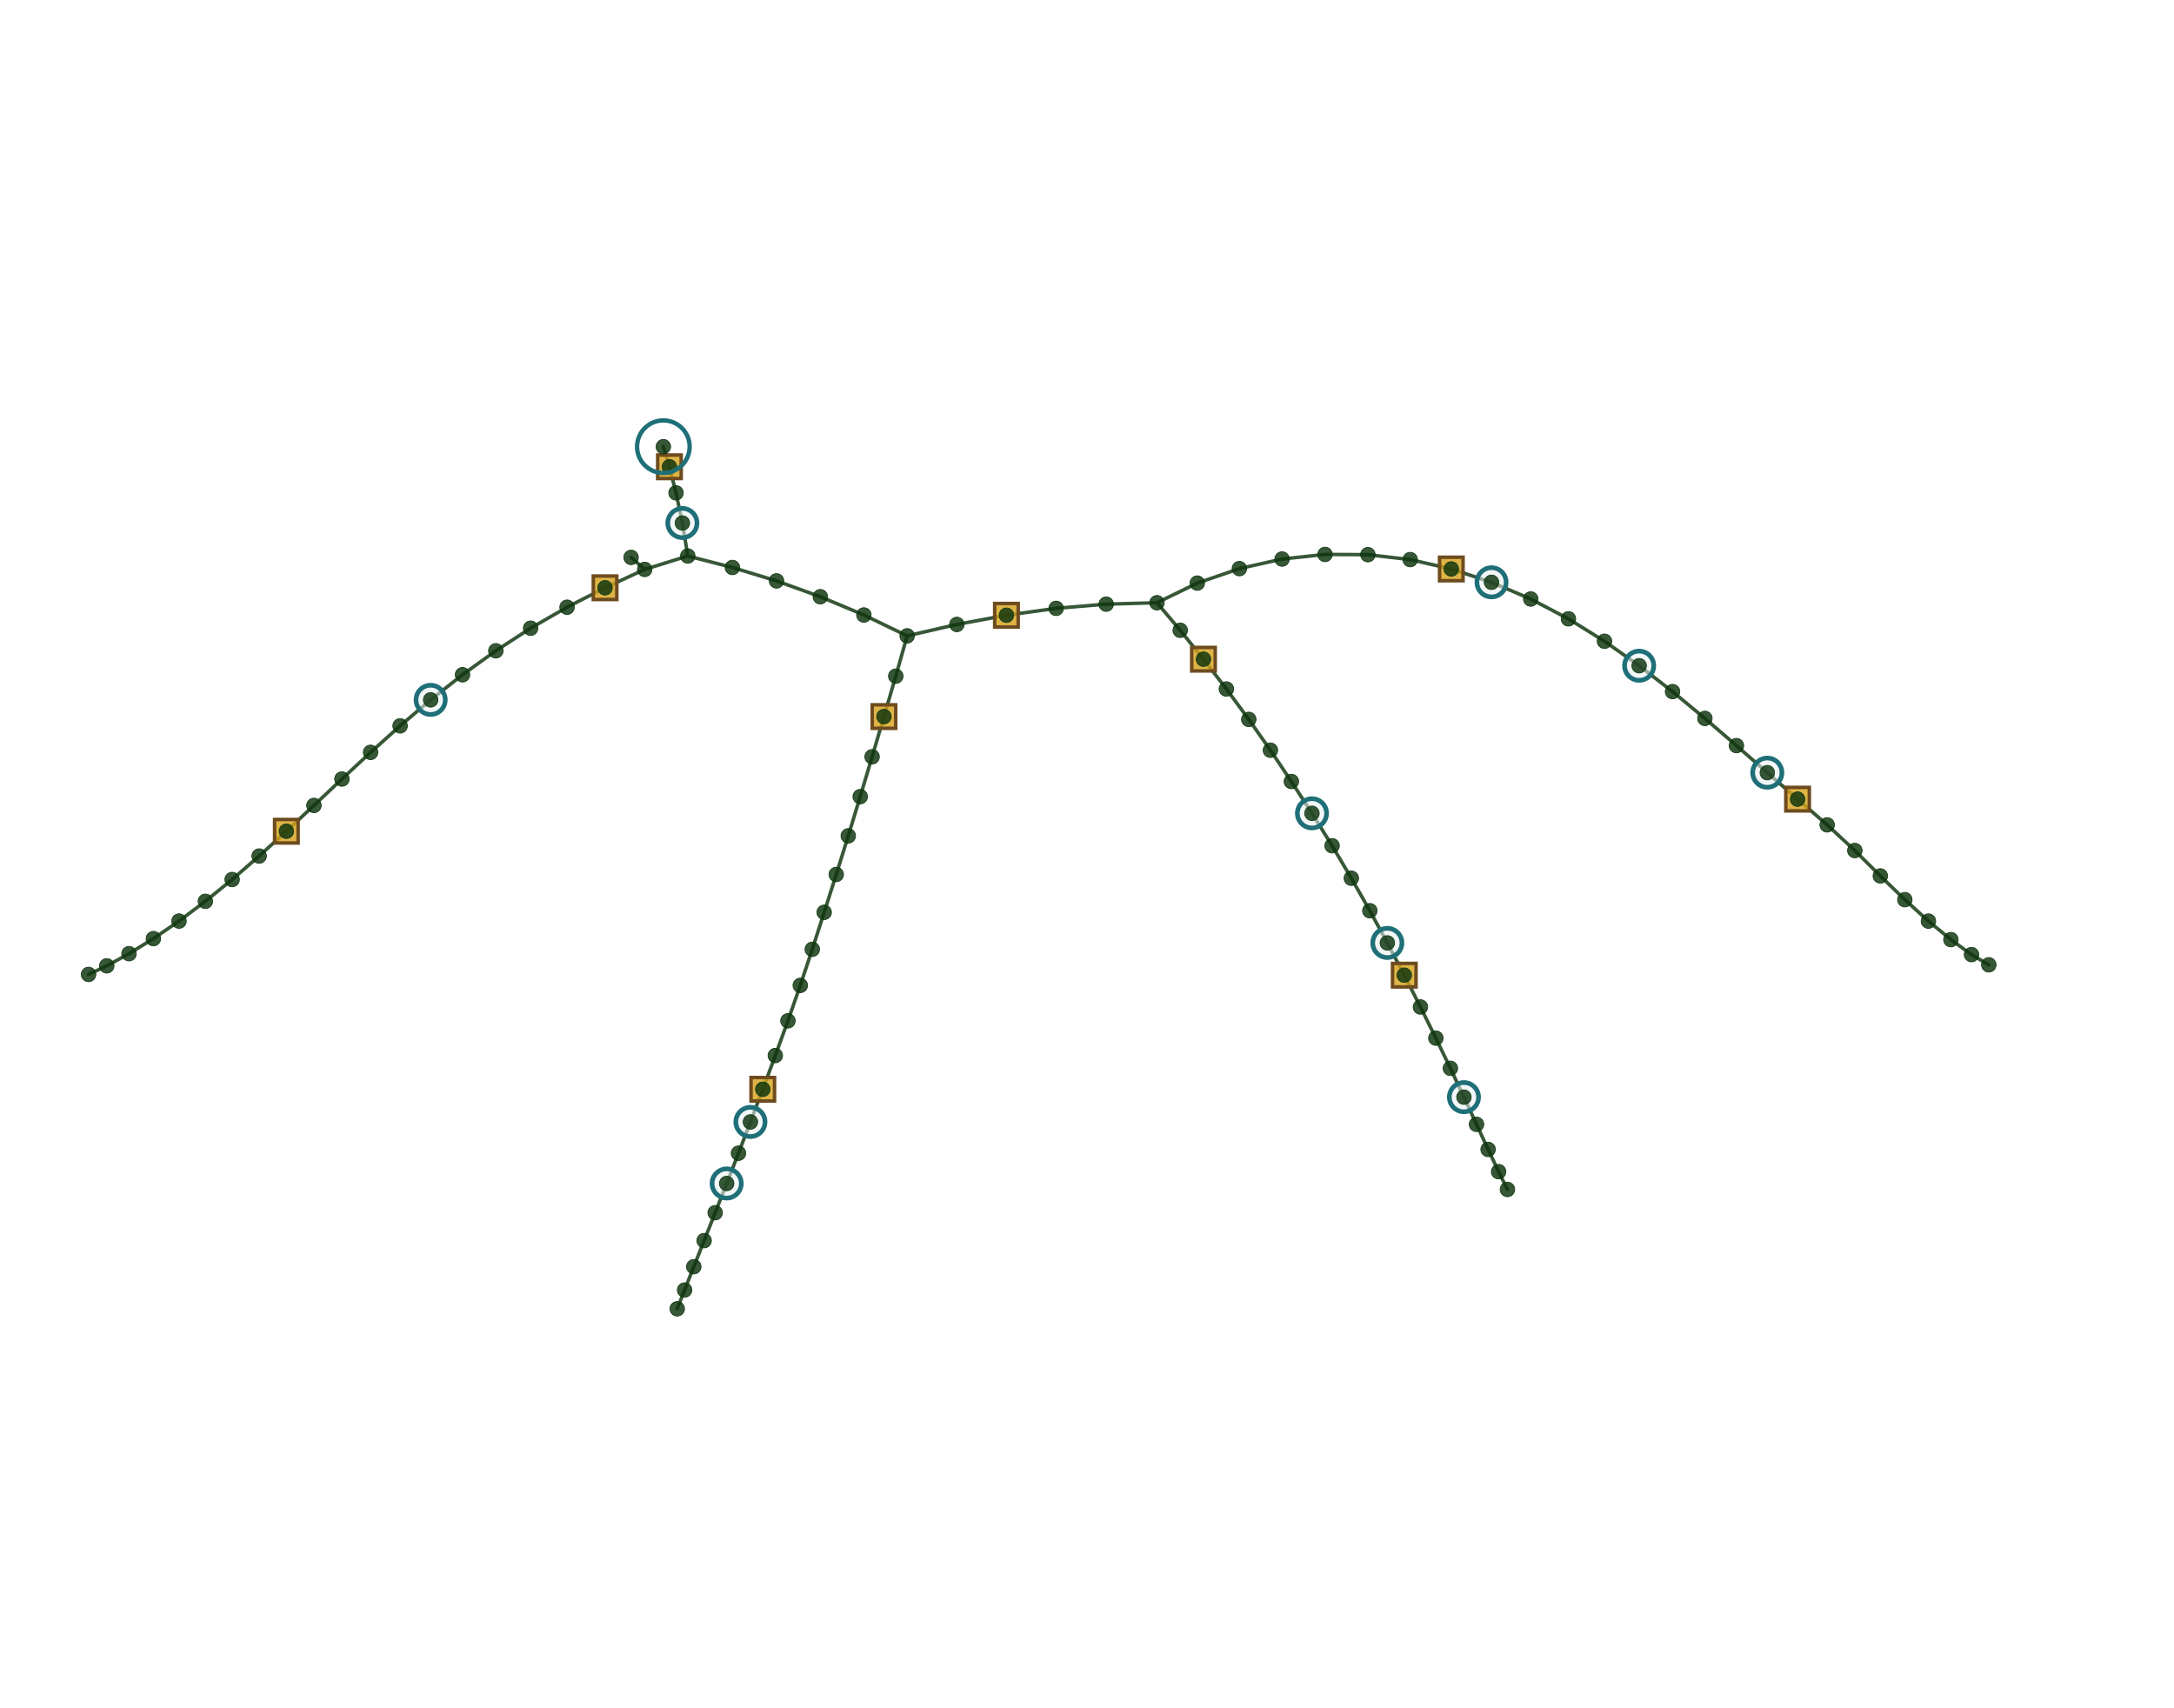
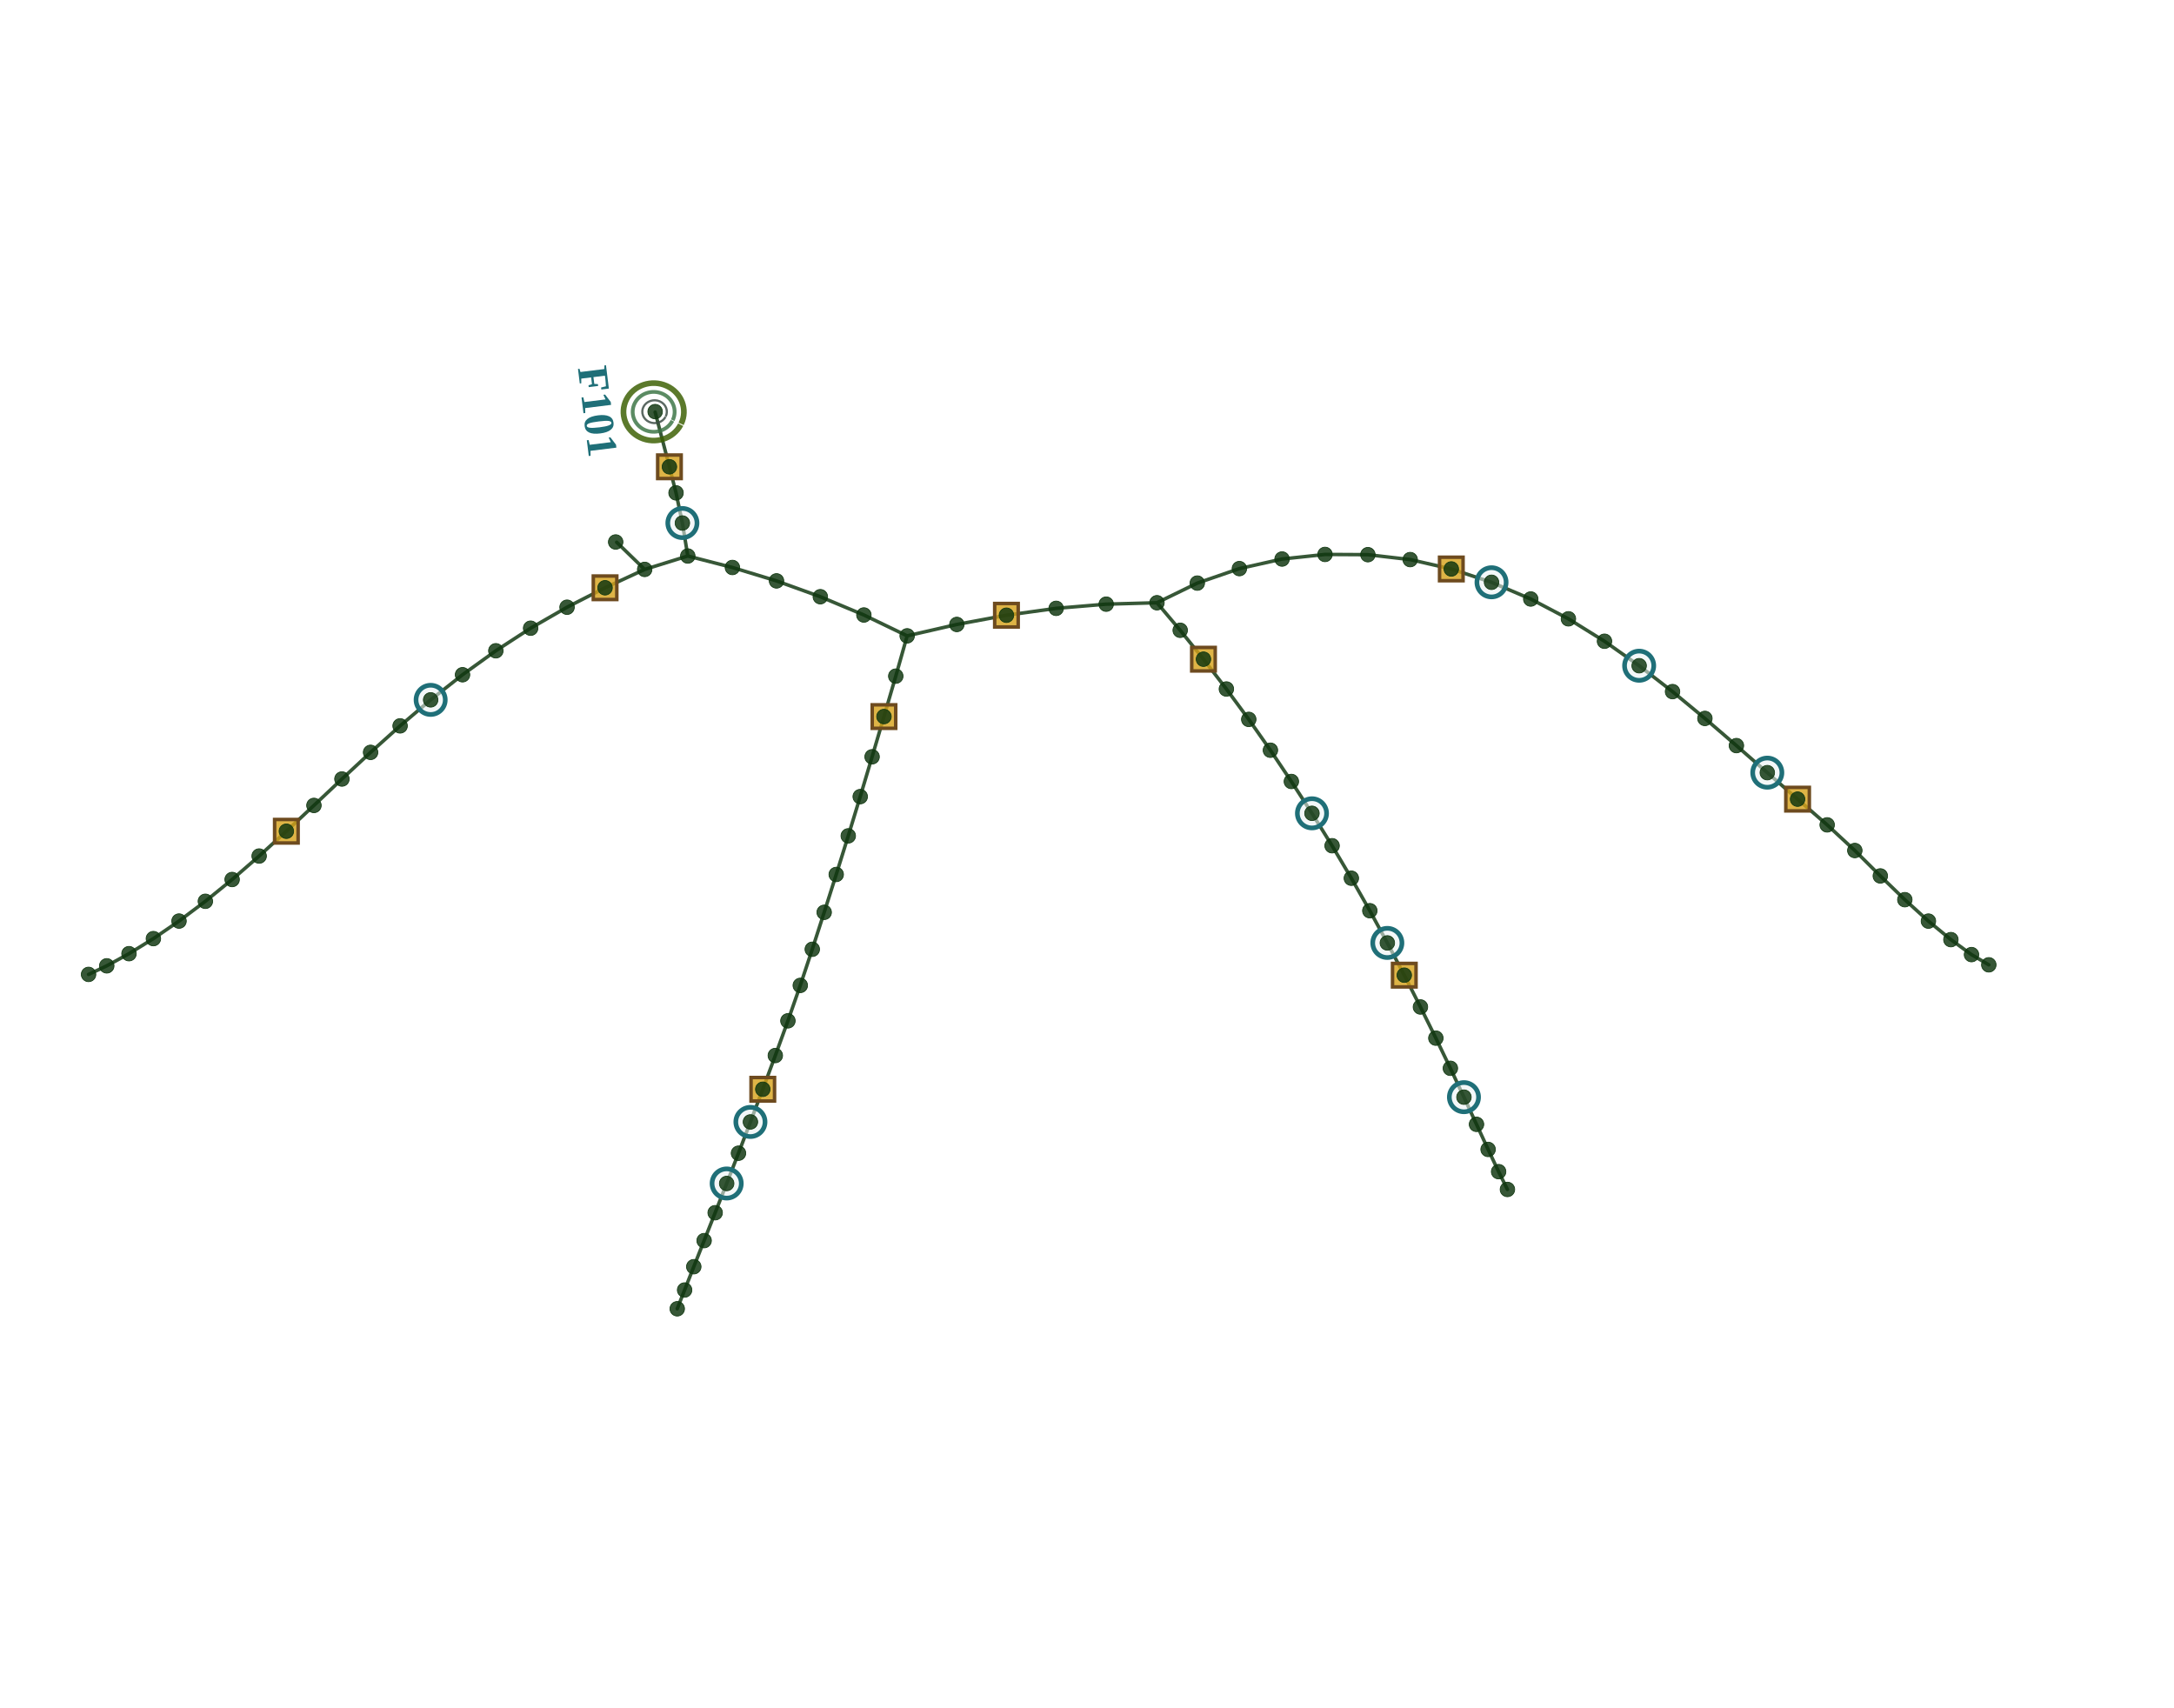
- <svg xmlns="http://www.w3.org/2000/svg" version="1.1" width="117.0mm" height="91.87mm" viewBox="0 0 540.00 424.00" font-family="Times New Roman, Times, serif">
+ <svg xmlns="http://www.w3.org/2000/svg" version="1.1" width="117.0mm" height="91.87mm" viewBox="0 0 540.00 424.00" font-family="Times New Roman, Times, serif" id="svg220">
+   <defs id="defs220" />
  <g id="feeder-branches" fill="none" stroke="#0f360f" stroke-opacity="0.83" stroke-width="0.87" stroke-linecap="round" stroke-linejoin="round">
-     <path d="M164.77,110.94L166.28,115.93M166.28,115.93L167.92,122.41M167.92,122.41L169.50,129.90M169.50,129.90L170.84,138.09M170.84,138.09L181.92,140.94M181.92,140.94L192.88,144.27M192.88,144.27L203.76,148.20M203.76,148.20L214.58,152.74M214.58,152.74L225.33,157.92M225.33,157.92L237.67,155.09M237.67,155.09L249.99,152.80M249.99,152.80L262.34,151.09M262.34,151.09L274.77,150.05M274.77,150.05L287.38,149.70M287.38,149.70L297.40,144.82M297.40,144.82L307.85,141.22M307.85,141.22L318.45,138.84M318.45,138.84L329.12,137.70M329.12,137.70L339.77,137.76M339.77,137.76L350.28,138.98M350.28,138.98L360.49,141.31M360.49,141.31L370.48,144.62M370.48,144.62L380.22,148.77M380.22,148.77L389.58,153.69M389.58,153.69L398.54,159.26M398.54,159.26L407.15,165.34M407.15,165.34L415.44,171.77M415.44,171.77L423.48,178.43M423.48,178.43L431.31,185.18M431.31,185.18L438.98,191.90M438.98,191.90L446.50,198.48M446.50,198.48L453.85,204.87M453.85,204.87L460.72,211.24M460.72,211.24L467.05,217.55M467.05,217.55L473.14,223.45M473.14,223.45L479.00,228.77M479.00,228.77L484.58,233.37M484.58,233.37L489.70,237.09M489.70,237.09L494.00,239.63M287.38,149.70L293.15,156.54M293.15,156.54L298.93,163.72M298.93,163.72L304.62,171.12M304.62,171.12L310.18,178.67M310.18,178.67L315.56,186.33M315.56,186.33L320.76,194.09M320.76,194.09L325.88,202.00M325.88,202.00L330.88,210.05M330.88,210.05L335.66,218.12M335.66,218.12L340.25,226.19M340.25,226.19L344.60,234.19M344.60,234.19L348.81,242.20M348.81,242.20L352.82,250.10M352.82,250.10L356.65,257.84M356.65,257.84L360.26,265.33M360.26,265.33L363.63,272.50M363.63,272.50L366.75,279.25M366.75,279.25L369.63,285.48M369.63,285.48L372.24,291.00M372.24,291.00L374.43,295.42M225.33,157.92L222.50,167.93M222.50,167.93L219.57,177.97M219.57,177.97L216.62,187.96M216.62,187.96L213.67,197.85M213.67,197.85L210.70,207.60M210.70,207.60L207.71,217.19M207.71,217.19L204.72,226.59M204.72,226.59L201.76,235.77M201.76,235.77L198.78,244.74M198.78,244.74L195.71,253.54M195.71,253.54L192.58,262.16M192.58,262.16L189.47,270.54M189.47,270.54L186.40,278.65M186.40,278.65L183.43,286.42M183.43,286.42L180.50,293.94M180.50,293.94L177.64,301.20M177.64,301.20L174.90,308.13M174.90,308.13L172.33,314.61M172.33,314.61L170.05,320.40M170.05,320.40L168.22,325.06M170.84,138.09L160.13,141.42M160.13,141.42L156.76,138.44M160.13,141.42L150.29,145.98M150.29,145.98L140.85,150.81M140.85,150.81L131.80,156.02M131.80,156.02L123.16,161.63M123.16,161.63L114.89,167.58M114.89,167.58L106.97,173.82M106.97,173.82L99.38,180.28M99.38,180.28L92.05,186.86M92.05,186.86L84.93,193.48M84.93,193.48L77.98,200.04M77.98,200.04L71.13,206.45M71.13,206.45L64.37,212.61M64.37,212.61L57.66,218.44M57.66,218.44L51.01,223.85M51.01,223.85L44.47,228.76M44.47,228.76L38.10,233.12M38.10,233.12L32.04,236.86M32.04,236.86L26.52,239.88M26.52,239.88L22.00,242.01" />
+     <path d="M 162.731,102.351 166.28,115.93 m 0,0 1.64,6.48 m 0,0 1.58,7.49 m 0,0 1.34,8.19 m 0,0 11.08,2.85 m 0,0 10.96,3.33 m 0,0 10.88,3.93 m 0,0 10.82,4.54 m 0,0 10.75,5.18 m 0,0 12.34,-2.83 m 0,0 12.32,-2.29 m 0,0 12.35,-1.71 m 0,0 12.43,-1.04 m 0,0 12.61,-0.35 m 0,0 10.02,-4.88 m 0,0 10.45,-3.6 m 0,0 10.6,-2.38 m 0,0 10.67,-1.14 m 0,0 10.65,0.06 m 0,0 10.51,1.22 m 0,0 10.21,2.33 m 0,0 9.99,3.31 m 0,0 9.74,4.15 m 0,0 9.36,4.92 m 0,0 8.96,5.57 m 0,0 8.61,6.08 m 0,0 8.29,6.43 m 0,0 8.04,6.66 m 0,0 7.83,6.75 m 0,0 7.67,6.72 m 0,0 7.52,6.58 m 0,0 7.35,6.39 m 0,0 6.87,6.37 m 0,0 6.33,6.31 m 0,0 6.09,5.9 m 0,0 5.86,5.32 m 0,0 5.58,4.6 m 0,0 5.12,3.72 m 0,0 4.3,2.54 m -206.62,-89.93 5.77,6.84 m 0,0 5.78,7.18 m 0,0 5.69,7.4 m 0,0 5.56,7.55 m 0,0 5.38,7.66 m 0,0 5.2,7.76 m 0,0 5.12,7.91 m 0,0 5,8.05 m 0,0 4.78,8.07 m 0,0 4.59,8.07 m 0,0 4.35,8 m 0,0 4.21,8.01 m 0,0 4.01,7.9 m 0,0 3.83,7.74 m 0,0 3.61,7.49 m 0,0 3.37,7.17 m 0,0 3.12,6.75 m 0,0 2.88,6.23 m 0,0 2.61,5.52 m 0,0 2.19,4.42 m -149.1,-137.5 -2.83,10.01 m 0,0 -2.93,10.04 m 0,0 -2.95,9.99 m 0,0 -2.95,9.89 m 0,0 -2.97,9.75 m 0,0 -2.99,9.59 m 0,0 -2.99,9.4 m 0,0 -2.96,9.18 m 0,0 -2.98,8.97 m 0,0 -3.07,8.8 m 0,0 -3.13,8.62 m 0,0 -3.11,8.38 m 0,0 -3.07,8.11 m 0,0 -2.97,7.77 m 0,0 -2.93,7.52 m 0,0 -2.86,7.26 m 0,0 -2.74,6.93 m 0,0 -2.57,6.48 m 0,0 -2.28,5.79 m 0,0 -1.83,4.66 m 2.62,-186.97 -10.71,3.33 m 0,0 -6.954,-6.749 m 6.954,6.749 -9.84,4.56 m 0,0 -9.44,4.83 m 0,0 -9.05,5.21 m 0,0 -8.64,5.61 m 0,0 -8.27,5.95 m 0,0 -7.92,6.24 m 0,0 -7.59,6.46 m 0,0 -7.33,6.58 m 0,0 -7.12,6.62 m 0,0 -6.95,6.56 m 0,0 -6.85,6.41 m 0,0 -6.76,6.16 m 0,0 -6.71,5.83 m 0,0 -6.65,5.41 m 0,0 -6.54,4.91 m 0,0 -6.37,4.36 m 0,0 -6.06,3.74 m 0,0 -5.52,3.02 m 0,0 -4.52,2.13" id="path1" />
  </g>
  <g id="feeder-pv" fill="#d6a21a" fill-opacity="0.802" stroke="#6e4b1f" stroke-width="0.87">
-     <rect x="163.36" y="113.01" width="5.84" height="5.84" />
-     <rect x="247.07" y="149.88" width="5.84" height="5.84" />
-     <rect x="357.57" y="138.39" width="5.84" height="5.84" />
-     <rect x="443.58" y="195.56" width="5.84" height="5.84" />
-     <rect x="296.01" y="160.80" width="5.84" height="5.84" />
-     <rect x="345.89" y="239.28" width="5.84" height="5.84" />
-     <rect x="216.65" y="175.05" width="5.84" height="5.84" />
-     <rect x="186.55" y="267.62" width="5.84" height="5.84" />
-     <rect x="147.37" y="143.06" width="5.84" height="5.84" />
-     <rect x="68.21" y="203.53" width="5.84" height="5.84" />
+     <rect x="163.36" y="113.01" width="5.84" height="5.84" id="rect1" />
+     <rect x="247.07" y="149.88" width="5.84" height="5.84" id="rect2" />
+     <rect x="357.57" y="138.39" width="5.84" height="5.84" id="rect3" />
+     <rect x="443.58" y="195.56" width="5.84" height="5.84" id="rect4" />
+     <rect x="296.01" y="160.80" width="5.84" height="5.84" id="rect5" />
+     <rect x="345.89" y="239.28" width="5.84" height="5.84" id="rect6" />
+     <rect x="216.65" y="175.05" width="5.84" height="5.84" id="rect7" />
+     <rect x="186.55" y="267.62" width="5.84" height="5.84" id="rect8" />
+     <rect x="147.37" y="143.06" width="5.84" height="5.84" id="rect9" />
+     <rect x="68.21" y="203.53" width="5.84" height="5.84" id="rect10" />
  </g>
  <g id="feeder-bess" fill="#e8f0f1" fill-opacity="0.55" stroke="#1f6f78" stroke-width="1.16">
-     <circle cx="169.50" cy="129.90" r="3.63" />
-     <circle cx="370.48" cy="144.62" r="3.63" />
-     <circle cx="407.15" cy="165.34" r="3.63" />
-     <circle cx="438.98" cy="191.90" r="3.63" />
-     <circle cx="325.88" cy="202.00" r="3.63" />
-     <circle cx="344.60" cy="234.19" r="3.63" />
-     <circle cx="363.63" cy="272.50" r="3.63" />
-     <circle cx="186.40" cy="278.65" r="3.63" />
-     <circle cx="180.50" cy="293.94" r="3.63" />
-     <circle cx="106.97" cy="173.82" r="3.63" />
+     <circle cx="169.50" cy="129.90" r="3.63" id="circle10" />
+     <circle cx="370.48" cy="144.62" r="3.63" id="circle11" />
+     <circle cx="407.15" cy="165.34" r="3.63" id="circle12" />
+     <circle cx="438.98" cy="191.90" r="3.63" id="circle13" />
+     <circle cx="325.88" cy="202.00" r="3.63" id="circle14" />
+     <circle cx="344.60" cy="234.19" r="3.63" id="circle15" />
+     <circle cx="363.63" cy="272.50" r="3.63" id="circle16" />
+     <circle cx="186.40" cy="278.65" r="3.63" id="circle17" />
+     <circle cx="180.50" cy="293.94" r="3.63" id="circle18" />
+     <circle cx="106.97" cy="173.82" r="3.63" id="circle19" />
  </g>
  <g id="feeder-buses" fill="#0f360f" fill-opacity="0.83" stroke="#0f360f" stroke-width="0.18">
-     <circle cx="164.77" cy="110.94" r="1.81" />
-     <circle cx="166.28" cy="115.93" r="1.81" />
-     <circle cx="167.92" cy="122.41" r="1.81" />
-     <circle cx="169.50" cy="129.90" r="1.81" />
-     <circle cx="170.84" cy="138.09" r="1.81" />
-     <circle cx="181.92" cy="140.94" r="1.81" />
-     <circle cx="192.88" cy="144.27" r="1.81" />
-     <circle cx="203.76" cy="148.20" r="1.81" />
-     <circle cx="214.58" cy="152.74" r="1.81" />
-     <circle cx="225.33" cy="157.92" r="1.81" />
-     <circle cx="237.67" cy="155.09" r="1.81" />
-     <circle cx="249.99" cy="152.80" r="1.81" />
-     <circle cx="262.34" cy="151.09" r="1.81" />
-     <circle cx="274.77" cy="150.05" r="1.81" />
-     <circle cx="287.38" cy="149.70" r="1.81" />
-     <circle cx="297.40" cy="144.82" r="1.81" />
-     <circle cx="307.85" cy="141.22" r="1.81" />
-     <circle cx="318.45" cy="138.84" r="1.81" />
-     <circle cx="329.12" cy="137.70" r="1.81" />
-     <circle cx="339.77" cy="137.76" r="1.81" />
-     <circle cx="350.28" cy="138.98" r="1.81" />
-     <circle cx="360.49" cy="141.31" r="1.81" />
-     <circle cx="370.48" cy="144.62" r="1.81" />
-     <circle cx="380.22" cy="148.77" r="1.81" />
-     <circle cx="389.58" cy="153.69" r="1.81" />
-     <circle cx="398.54" cy="159.26" r="1.81" />
-     <circle cx="407.15" cy="165.34" r="1.81" />
-     <circle cx="415.44" cy="171.77" r="1.81" />
-     <circle cx="423.48" cy="178.43" r="1.81" />
-     <circle cx="431.31" cy="185.18" r="1.81" />
-     <circle cx="438.98" cy="191.90" r="1.81" />
-     <circle cx="446.50" cy="198.48" r="1.81" />
-     <circle cx="453.85" cy="204.87" r="1.81" />
-     <circle cx="460.72" cy="211.24" r="1.81" />
-     <circle cx="467.05" cy="217.55" r="1.81" />
-     <circle cx="473.14" cy="223.45" r="1.81" />
-     <circle cx="479.00" cy="228.77" r="1.81" />
-     <circle cx="484.58" cy="233.37" r="1.81" />
-     <circle cx="489.70" cy="237.09" r="1.81" />
-     <circle cx="494.00" cy="239.63" r="1.81" />
-     <circle cx="293.15" cy="156.54" r="1.81" />
-     <circle cx="298.93" cy="163.72" r="1.81" />
-     <circle cx="304.62" cy="171.12" r="1.81" />
-     <circle cx="310.18" cy="178.67" r="1.81" />
-     <circle cx="315.56" cy="186.33" r="1.81" />
-     <circle cx="320.76" cy="194.09" r="1.81" />
-     <circle cx="325.88" cy="202.00" r="1.81" />
-     <circle cx="330.88" cy="210.05" r="1.81" />
-     <circle cx="335.66" cy="218.12" r="1.81" />
-     <circle cx="340.25" cy="226.19" r="1.81" />
-     <circle cx="344.60" cy="234.19" r="1.81" />
-     <circle cx="348.81" cy="242.20" r="1.81" />
-     <circle cx="352.82" cy="250.10" r="1.81" />
-     <circle cx="356.65" cy="257.84" r="1.81" />
-     <circle cx="360.26" cy="265.33" r="1.81" />
-     <circle cx="363.63" cy="272.50" r="1.81" />
-     <circle cx="366.75" cy="279.25" r="1.81" />
-     <circle cx="369.63" cy="285.48" r="1.81" />
-     <circle cx="372.24" cy="291.00" r="1.81" />
-     <circle cx="374.43" cy="295.42" r="1.81" />
-     <circle cx="222.50" cy="167.93" r="1.81" />
-     <circle cx="219.57" cy="177.97" r="1.81" />
-     <circle cx="216.62" cy="187.96" r="1.81" />
-     <circle cx="213.67" cy="197.85" r="1.81" />
-     <circle cx="210.70" cy="207.60" r="1.81" />
-     <circle cx="207.71" cy="217.19" r="1.81" />
-     <circle cx="204.72" cy="226.59" r="1.81" />
-     <circle cx="201.76" cy="235.77" r="1.81" />
-     <circle cx="198.78" cy="244.74" r="1.81" />
-     <circle cx="195.71" cy="253.54" r="1.81" />
-     <circle cx="192.58" cy="262.16" r="1.81" />
-     <circle cx="189.47" cy="270.54" r="1.81" />
-     <circle cx="186.40" cy="278.65" r="1.81" />
-     <circle cx="183.43" cy="286.42" r="1.81" />
-     <circle cx="180.50" cy="293.94" r="1.81" />
-     <circle cx="177.64" cy="301.20" r="1.81" />
-     <circle cx="174.90" cy="308.13" r="1.81" />
-     <circle cx="172.33" cy="314.61" r="1.81" />
-     <circle cx="170.05" cy="320.40" r="1.81" />
-     <circle cx="168.22" cy="325.06" r="1.81" />
-     <circle cx="160.13" cy="141.42" r="1.81" />
-     <circle cx="156.76" cy="138.44" r="1.81" />
-     <circle cx="150.29" cy="145.98" r="1.81" />
-     <circle cx="140.85" cy="150.81" r="1.81" />
-     <circle cx="131.80" cy="156.02" r="1.81" />
-     <circle cx="123.16" cy="161.63" r="1.81" />
-     <circle cx="114.89" cy="167.58" r="1.81" />
-     <circle cx="106.97" cy="173.82" r="1.81" />
-     <circle cx="99.38" cy="180.28" r="1.81" />
-     <circle cx="92.05" cy="186.86" r="1.81" />
-     <circle cx="84.93" cy="193.48" r="1.81" />
-     <circle cx="77.98" cy="200.04" r="1.81" />
-     <circle cx="71.13" cy="206.45" r="1.81" />
-     <circle cx="64.37" cy="212.61" r="1.81" />
-     <circle cx="57.66" cy="218.44" r="1.81" />
-     <circle cx="51.01" cy="223.85" r="1.81" />
-     <circle cx="44.47" cy="228.76" r="1.81" />
-     <circle cx="38.10" cy="233.12" r="1.81" />
-     <circle cx="32.04" cy="236.86" r="1.81" />
-     <circle cx="26.52" cy="239.88" r="1.81" />
-     <circle cx="22.00" cy="242.01" r="1.81" />
+     <circle cx="162.731" cy="102.227" r="1.81" id="circle20" />
+     <circle cx="166.28" cy="115.93" r="1.81" id="circle21" />
+     <circle cx="167.92" cy="122.41" r="1.81" id="circle22" />
+     <circle cx="169.50" cy="129.90" r="1.81" id="circle23" />
+     <circle cx="170.84" cy="138.09" r="1.81" id="circle24" />
+     <circle cx="181.92" cy="140.94" r="1.81" id="circle25" />
+     <circle cx="192.88" cy="144.27" r="1.81" id="circle26" />
+     <circle cx="203.76" cy="148.20" r="1.81" id="circle27" />
+     <circle cx="214.58" cy="152.74" r="1.81" id="circle28" />
+     <circle cx="225.33" cy="157.92" r="1.81" id="circle29" />
+     <circle cx="237.67" cy="155.09" r="1.81" id="circle30" />
+     <circle cx="249.99" cy="152.80" r="1.81" id="circle31" />
+     <circle cx="262.34" cy="151.09" r="1.81" id="circle32" />
+     <circle cx="274.77" cy="150.05" r="1.81" id="circle33" />
+     <circle cx="287.38" cy="149.70" r="1.81" id="circle34" />
+     <circle cx="297.40" cy="144.82" r="1.81" id="circle35" />
+     <circle cx="307.85" cy="141.22" r="1.81" id="circle36" />
+     <circle cx="318.45" cy="138.84" r="1.81" id="circle37" />
+     <circle cx="329.12" cy="137.70" r="1.81" id="circle38" />
+     <circle cx="339.77" cy="137.76" r="1.81" id="circle39" />
+     <circle cx="350.28" cy="138.98" r="1.81" id="circle40" />
+     <circle cx="360.49" cy="141.31" r="1.81" id="circle41" />
+     <circle cx="370.48" cy="144.62" r="1.81" id="circle42" />
+     <circle cx="380.22" cy="148.77" r="1.81" id="circle43" />
+     <circle cx="389.58" cy="153.69" r="1.81" id="circle44" />
+     <circle cx="398.54" cy="159.26" r="1.81" id="circle45" />
+     <circle cx="407.15" cy="165.34" r="1.81" id="circle46" />
+     <circle cx="415.44" cy="171.77" r="1.81" id="circle47" />
+     <circle cx="423.48" cy="178.43" r="1.81" id="circle48" />
+     <circle cx="431.31" cy="185.18" r="1.81" id="circle49" />
+     <circle cx="438.98" cy="191.90" r="1.81" id="circle50" />
+     <circle cx="446.50" cy="198.48" r="1.81" id="circle51" />
+     <circle cx="453.85" cy="204.87" r="1.81" id="circle52" />
+     <circle cx="460.72" cy="211.24" r="1.81" id="circle53" />
+     <circle cx="467.05" cy="217.55" r="1.81" id="circle54" />
+     <circle cx="473.14" cy="223.45" r="1.81" id="circle55" />
+     <circle cx="479.00" cy="228.77" r="1.81" id="circle56" />
+     <circle cx="484.58" cy="233.37" r="1.81" id="circle57" />
+     <circle cx="489.70" cy="237.09" r="1.81" id="circle58" />
+     <circle cx="494.00" cy="239.63" r="1.81" id="circle59" />
+     <circle cx="293.15" cy="156.54" r="1.81" id="circle60" />
+     <circle cx="298.93" cy="163.72" r="1.81" id="circle61" />
+     <circle cx="304.62" cy="171.12" r="1.81" id="circle62" />
+     <circle cx="310.18" cy="178.67" r="1.81" id="circle63" />
+     <circle cx="315.56" cy="186.33" r="1.81" id="circle64" />
+     <circle cx="320.76" cy="194.09" r="1.81" id="circle65" />
+     <circle cx="325.88" cy="202.00" r="1.81" id="circle66" />
+     <circle cx="330.88" cy="210.05" r="1.81" id="circle67" />
+     <circle cx="335.66" cy="218.12" r="1.81" id="circle68" />
+     <circle cx="340.25" cy="226.19" r="1.81" id="circle69" />
+     <circle cx="344.60" cy="234.19" r="1.81" id="circle70" />
+     <circle cx="348.81" cy="242.20" r="1.81" id="circle71" />
+     <circle cx="352.82" cy="250.10" r="1.81" id="circle72" />
+     <circle cx="356.65" cy="257.84" r="1.81" id="circle73" />
+     <circle cx="360.26" cy="265.33" r="1.81" id="circle74" />
+     <circle cx="363.63" cy="272.50" r="1.81" id="circle75" />
+     <circle cx="366.75" cy="279.25" r="1.81" id="circle76" />
+     <circle cx="369.63" cy="285.48" r="1.81" id="circle77" />
+     <circle cx="372.24" cy="291.00" r="1.81" id="circle78" />
+     <circle cx="374.43" cy="295.42" r="1.81" id="circle79" />
+     <circle cx="222.50" cy="167.93" r="1.81" id="circle80" />
+     <circle cx="219.57" cy="177.97" r="1.81" id="circle81" />
+     <circle cx="216.62" cy="187.96" r="1.81" id="circle82" />
+     <circle cx="213.67" cy="197.85" r="1.81" id="circle83" />
+     <circle cx="210.70" cy="207.60" r="1.81" id="circle84" />
+     <circle cx="207.71" cy="217.19" r="1.81" id="circle85" />
+     <circle cx="204.72" cy="226.59" r="1.81" id="circle86" />
+     <circle cx="201.76" cy="235.77" r="1.81" id="circle87" />
+     <circle cx="198.78" cy="244.74" r="1.81" id="circle88" />
+     <circle cx="195.71" cy="253.54" r="1.81" id="circle89" />
+     <circle cx="192.58" cy="262.16" r="1.81" id="circle90" />
+     <circle cx="189.47" cy="270.54" r="1.81" id="circle91" />
+     <circle cx="186.40" cy="278.65" r="1.81" id="circle92" />
+     <circle cx="183.43" cy="286.42" r="1.81" id="circle93" />
+     <circle cx="180.50" cy="293.94" r="1.81" id="circle94" />
+     <circle cx="177.64" cy="301.20" r="1.81" id="circle95" />
+     <circle cx="174.90" cy="308.13" r="1.81" id="circle96" />
+     <circle cx="172.33" cy="314.61" r="1.81" id="circle97" />
+     <circle cx="170.05" cy="320.40" r="1.81" id="circle98" />
+     <circle cx="168.22" cy="325.06" r="1.81" id="circle99" />
+     <circle cx="160.13" cy="141.42" r="1.81" id="circle100" />
+     <circle cx="152.929" cy="134.609" r="1.81" id="circle101" />
+     <circle cx="150.29" cy="145.98" r="1.81" id="circle102" />
+     <circle cx="140.85" cy="150.81" r="1.81" id="circle103" />
+     <circle cx="131.80" cy="156.02" r="1.81" id="circle104" />
+     <circle cx="123.16" cy="161.63" r="1.81" id="circle105" />
+     <circle cx="114.89" cy="167.58" r="1.81" id="circle106" />
+     <circle cx="106.97" cy="173.82" r="1.81" id="circle107" />
+     <circle cx="99.38" cy="180.28" r="1.81" id="circle108" />
+     <circle cx="92.05" cy="186.86" r="1.81" id="circle109" />
+     <circle cx="84.93" cy="193.48" r="1.81" id="circle110" />
+     <circle cx="77.98" cy="200.04" r="1.81" id="circle111" />
+     <circle cx="71.13" cy="206.45" r="1.81" id="circle112" />
+     <circle cx="64.37" cy="212.61" r="1.81" id="circle113" />
+     <circle cx="57.66" cy="218.44" r="1.81" id="circle114" />
+     <circle cx="51.01" cy="223.85" r="1.81" id="circle115" />
+     <circle cx="44.47" cy="228.76" r="1.81" id="circle116" />
+     <circle cx="38.10" cy="233.12" r="1.81" id="circle117" />
+     <circle cx="32.04" cy="236.86" r="1.81" id="circle118" />
+     <circle cx="26.52" cy="239.88" r="1.81" id="circle119" />
+     <circle cx="22.00" cy="242.01" r="1.81" id="circle120" />
  </g>
  <g id="feeder-bus-labels" style="display:none" font-family="Times New Roman, Times, serif" font-size="5.71" fill="#0f360f" stroke="#7b7b7b" stroke-width="0.11" stroke-opacity="0.63" text-anchor="middle">
-     <text x="164.77" y="119.29">1</text>
-     <text x="172.42" y="116.02">2</text>
-     <text x="174.13" y="122.78">3</text>
-     <text x="175.78" y="130.51">4</text>
-     <text x="177.17" y="139.00">5</text>
-     <text x="183.51" y="136.66">6</text>
-     <text x="194.75" y="140.08">7</text>
-     <text x="205.94" y="144.10">8</text>
-     <text x="217.06" y="148.76">9</text>
-     <text x="228.11" y="154.08">10</text>
-     <text x="236.23" y="150.78">11</text>
-     <text x="248.81" y="148.44">12</text>
-     <text x="261.47" y="146.68">13</text>
-     <text x="274.24" y="145.60">14</text>
-     <text x="287.20" y="145.23">15</text>
-     <text x="294.59" y="141.00">16</text>
-     <text x="305.76" y="137.10">17</text>
-     <text x="317.05" y="134.53">18</text>
-     <text x="328.43" y="133.26">19</text>
-     <text x="339.81" y="133.29">20</text>
-     <text x="351.02" y="134.55">81</text>
-     <text x="361.92" y="137.00">82</text>
-     <text x="372.49" y="140.47">83</text>
-     <text x="382.73" y="144.81">84</text>
-     <text x="392.56" y="149.95">85</text>
-     <text x="401.93" y="155.75">86</text>
-     <text x="410.85" y="162.04">87</text>
-     <text x="419.38" y="168.65">88</text>
-     <text x="427.57" y="175.44">89</text>
-     <text x="435.50" y="182.26">90</text>
-     <text x="443.20" y="189.01">91</text>
-     <text x="450.72" y="195.59">92</text>
-     <text x="458.06" y="201.97">93</text>
-     <text x="465.08" y="208.47">94</text>
-     <text x="471.58" y="214.96">95</text>
-     <text x="477.60" y="220.78">96</text>
-     <text x="483.31" y="225.96">97</text>
-     <text x="488.66" y="230.36">98</text>
-     <text x="493.47" y="233.84">99</text>
-     <text x="497.27" y="236.05">100</text>
-     <text x="298.06" y="154.35">61</text>
-     <text x="303.92" y="161.64">62</text>
-     <text x="309.70" y="169.15">63</text>
-     <text x="315.35" y="176.81">64</text>
-     <text x="320.81" y="184.59">65</text>
-     <text x="326.09" y="192.46">66</text>
-     <text x="331.27" y="200.46">67</text>
-     <text x="336.33" y="208.61">68</text>
-     <text x="341.18" y="216.79">69</text>
-     <text x="345.82" y="224.96">70</text>
-     <text x="350.23" y="233.06">71</text>
-     <text x="354.48" y="241.16">72</text>
-     <text x="358.54" y="249.14">73</text>
-     <text x="362.40" y="256.94">74</text>
-     <text x="366.03" y="264.49">75</text>
-     <text x="369.43" y="271.71">76</text>
-     <text x="372.57" y="278.50">77</text>
-     <text x="375.45" y="284.73">78</text>
-     <text x="378.04" y="290.21">79</text>
-     <text x="380.18" y="294.51">80</text>
-     <text x="228.67" y="171.62">41</text>
-     <text x="225.73" y="181.70">42</text>
-     <text x="222.77" y="191.72">43</text>
-     <text x="219.81" y="201.62">44</text>
-     <text x="216.84" y="211.41">45</text>
-     <text x="213.83" y="221.04">46</text>
-     <text x="210.83" y="230.47">47</text>
-     <text x="207.87" y="239.68">48</text>
-     <text x="204.87" y="248.70">49</text>
-     <text x="201.76" y="257.60">50</text>
-     <text x="198.61" y="266.29">51</text>
-     <text x="195.48" y="274.72">52</text>
-     <text x="192.40" y="282.86">53</text>
-     <text x="189.42" y="290.65">54</text>
-     <text x="186.48" y="298.21">55</text>
-     <text x="183.61" y="305.49">56</text>
-     <text x="180.86" y="312.43">57</text>
-     <text x="178.30" y="318.91">58</text>
-     <text x="176.01" y="324.70">59</text>
-     <text x="174.19" y="329.35">60</text>
-     <text x="162.04" y="149.49">21</text>
-     <text x="152.51" y="145.19">101</text>
-     <text x="152.99" y="153.74">22</text>
-     <text x="143.76" y="158.46">23</text>
-     <text x="135.01" y="163.52">24</text>
-     <text x="126.64" y="168.95">25</text>
-     <text x="118.64" y="174.73">26</text>
-     <text x="110.95" y="180.80">27</text>
-     <text x="103.53" y="187.11">28</text>
-     <text x="96.33" y="193.58">29</text>
-     <text x="89.30" y="200.12">30</text>
-     <text x="82.38" y="206.65">31</text>
-     <text x="75.52" y="213.08">32</text>
-     <text x="68.69" y="219.30">33</text>
-     <text x="61.86" y="225.22">34</text>
-     <text x="55.06" y="230.76">35</text>
-     <text x="48.32" y="235.83">36</text>
-     <text x="41.72" y="240.36">37</text>
-     <text x="35.41" y="244.26">38</text>
-     <text x="29.60" y="247.45">39</text>
-     <text x="24.73" y="249.76">40</text>
-   </g>
-   <circle cx="164.77" cy="110.94" r="6.53" fill="none" stroke="#1f6f78" stroke-width="1.09" />
-   <g id="legend" font-size="28.0">
- </g>
+     <text x="164.77" y="119.29" id="text120">1</text>
+     <text x="172.42" y="116.02" id="text121">2</text>
+     <text x="174.13" y="122.78" id="text122">3</text>
+     <text x="175.78" y="130.51" id="text123">4</text>
+     <text x="177.17" y="139.00" id="text124">5</text>
+     <text x="183.51" y="136.66" id="text125">6</text>
+     <text x="194.75" y="140.08" id="text126">7</text>
+     <text x="205.94" y="144.10" id="text127">8</text>
+     <text x="217.06" y="148.76" id="text128">9</text>
+     <text x="228.11" y="154.08" id="text129">10</text>
+     <text x="236.23" y="150.78" id="text130">11</text>
+     <text x="248.81" y="148.44" id="text131">12</text>
+     <text x="261.47" y="146.68" id="text132">13</text>
+     <text x="274.24" y="145.60" id="text133">14</text>
+     <text x="287.20" y="145.23" id="text134">15</text>
+     <text x="294.59" y="141.00" id="text135">16</text>
+     <text x="305.76" y="137.10" id="text136">17</text>
+     <text x="317.05" y="134.53" id="text137">18</text>
+     <text x="328.43" y="133.26" id="text138">19</text>
+     <text x="339.81" y="133.29" id="text139">20</text>
+     <text x="351.02" y="134.55" id="text140">81</text>
+     <text x="361.92" y="137.00" id="text141">82</text>
+     <text x="372.49" y="140.47" id="text142">83</text>
+     <text x="382.73" y="144.81" id="text143">84</text>
+     <text x="392.56" y="149.95" id="text144">85</text>
+     <text x="401.93" y="155.75" id="text145">86</text>
+     <text x="410.85" y="162.04" id="text146">87</text>
+     <text x="419.38" y="168.65" id="text147">88</text>
+     <text x="427.57" y="175.44" id="text148">89</text>
+     <text x="435.50" y="182.26" id="text149">90</text>
+     <text x="443.20" y="189.01" id="text150">91</text>
+     <text x="450.72" y="195.59" id="text151">92</text>
+     <text x="458.06" y="201.97" id="text152">93</text>
+     <text x="465.08" y="208.47" id="text153">94</text>
+     <text x="471.58" y="214.96" id="text154">95</text>
+     <text x="477.60" y="220.78" id="text155">96</text>
+     <text x="483.31" y="225.96" id="text156">97</text>
+     <text x="488.66" y="230.36" id="text157">98</text>
+     <text x="493.47" y="233.84" id="text158">99</text>
+     <text x="497.27" y="236.05" id="text159">100</text>
+     <text x="298.06" y="154.35" id="text160">61</text>
+     <text x="303.92" y="161.64" id="text161">62</text>
+     <text x="309.70" y="169.15" id="text162">63</text>
+     <text x="315.35" y="176.81" id="text163">64</text>
+     <text x="320.81" y="184.59" id="text164">65</text>
+     <text x="326.09" y="192.46" id="text165">66</text>
+     <text x="331.27" y="200.46" id="text166">67</text>
+     <text x="336.33" y="208.61" id="text167">68</text>
+     <text x="341.18" y="216.79" id="text168">69</text>
+     <text x="345.82" y="224.96" id="text169">70</text>
+     <text x="350.23" y="233.06" id="text170">71</text>
+     <text x="354.48" y="241.16" id="text171">72</text>
+     <text x="358.54" y="249.14" id="text172">73</text>
+     <text x="362.40" y="256.94" id="text173">74</text>
+     <text x="366.03" y="264.49" id="text174">75</text>
+     <text x="369.43" y="271.71" id="text175">76</text>
+     <text x="372.57" y="278.50" id="text176">77</text>
+     <text x="375.45" y="284.73" id="text177">78</text>
+     <text x="378.04" y="290.21" id="text178">79</text>
+     <text x="380.18" y="294.51" id="text179">80</text>
+     <text x="228.67" y="171.62" id="text180">41</text>
+     <text x="225.73" y="181.70" id="text181">42</text>
+     <text x="222.77" y="191.72" id="text182">43</text>
+     <text x="219.81" y="201.62" id="text183">44</text>
+     <text x="216.84" y="211.41" id="text184">45</text>
+     <text x="213.83" y="221.04" id="text185">46</text>
+     <text x="210.83" y="230.47" id="text186">47</text>
+     <text x="207.87" y="239.68" id="text187">48</text>
+     <text x="204.87" y="248.70" id="text188">49</text>
+     <text x="201.76" y="257.60" id="text189">50</text>
+     <text x="198.61" y="266.29" id="text190">51</text>
+     <text x="195.48" y="274.72" id="text191">52</text>
+     <text x="192.40" y="282.86" id="text192">53</text>
+     <text x="189.42" y="290.65" id="text193">54</text>
+     <text x="186.48" y="298.21" id="text194">55</text>
+     <text x="183.61" y="305.49" id="text195">56</text>
+     <text x="180.86" y="312.43" id="text196">57</text>
+     <text x="178.30" y="318.91" id="text197">58</text>
+     <text x="176.01" y="324.70" id="text198">59</text>
+     <text x="174.19" y="329.35" id="text199">60</text>
+     <text x="162.04" y="149.49" id="text200">21</text>
+     <text x="152.51" y="145.19" id="text201">101</text>
+     <text x="152.99" y="153.74" id="text202">22</text>
+     <text x="143.76" y="158.46" id="text203">23</text>
+     <text x="135.01" y="163.52" id="text204">24</text>
+     <text x="126.64" y="168.95" id="text205">25</text>
+     <text x="118.64" y="174.73" id="text206">26</text>
+     <text x="110.95" y="180.80" id="text207">27</text>
+     <text x="103.53" y="187.11" id="text208">28</text>
+     <text x="96.33" y="193.58" id="text209">29</text>
+     <text x="89.30" y="200.12" id="text210">30</text>
+     <text x="82.38" y="206.65" id="text211">31</text>
+     <text x="75.52" y="213.08" id="text212">32</text>
+     <text x="68.69" y="219.30" id="text213">33</text>
+     <text x="61.86" y="225.22" id="text214">34</text>
+     <text x="55.06" y="230.76" id="text215">35</text>
+     <text x="48.32" y="235.83" id="text216">36</text>
+     <text x="41.72" y="240.36" id="text217">37</text>
+     <text x="35.41" y="244.26" id="text218">38</text>
+     <text x="29.60" y="247.45" id="text219">39</text>
+     <text x="24.73" y="249.76" id="text220">40</text>
+   </g>
+   <g id="legend" font-size="28.0" />
+   <g id="g32466" transform="matrix(0.7898629,0,0,0.7747841,202.9916,-44.63518)" style="display:inline;stroke:#3a5e00;stroke-opacity:1">
+     <path style="display:inline;opacity:0.83;fill:none;fill-opacity:1;fill-rule:evenodd;stroke:#3a5e00;stroke-width:1.8;stroke-dasharray:none;stroke-opacity:1" id="path27712" d="m -42.939,193.752 a 9.502,9.211 0 0 1 -12.684,4.14 9.502,9.211 0 0 1 -4.372,-12.262 9.502,9.211 0 0 1 12.614,-4.336 9.502,9.211 0 0 1 4.573,12.193" />
+     <path style="display:inline;opacity:0.83;fill:none;fill-opacity:1;fill-rule:evenodd;stroke:#3a7443;stroke-width:1.2;stroke-dasharray:none;stroke-opacity:1" id="path28494" d="m -45.537,192.49 a 6.596,6.393 0 0 1 -8.805,2.874 6.596,6.393 0 0 1 -3.035,-8.511 6.596,6.393 0 0 1 8.756,-3.01 6.596,6.393 0 0 1 3.175,8.463" />
+     <path style="display:inline;opacity:0.83;fill:none;fill-opacity:1;fill-rule:evenodd;stroke:#3a4a43;stroke-width:0.694;stroke-dasharray:none;stroke-opacity:1" id="path28494-2" d="m -47.699,191.217 a 3.86,3.658 0 0 1 -5.153,1.644 3.86,3.658 0 0 1 -1.776,-4.869 3.86,3.658 0 0 1 5.124,-1.722 3.86,3.658 0 0 1 1.858,4.842" />
+   </g>
+   <text x="130.919" y="-134.253" fill="#1f6f78" font-weight="bold" text-anchor="end" dominant-baseline="middle" transform="rotate(82.94)" id="text303" style="font-size:10.703px;stroke-width:0.892">F101</text>
</svg>
